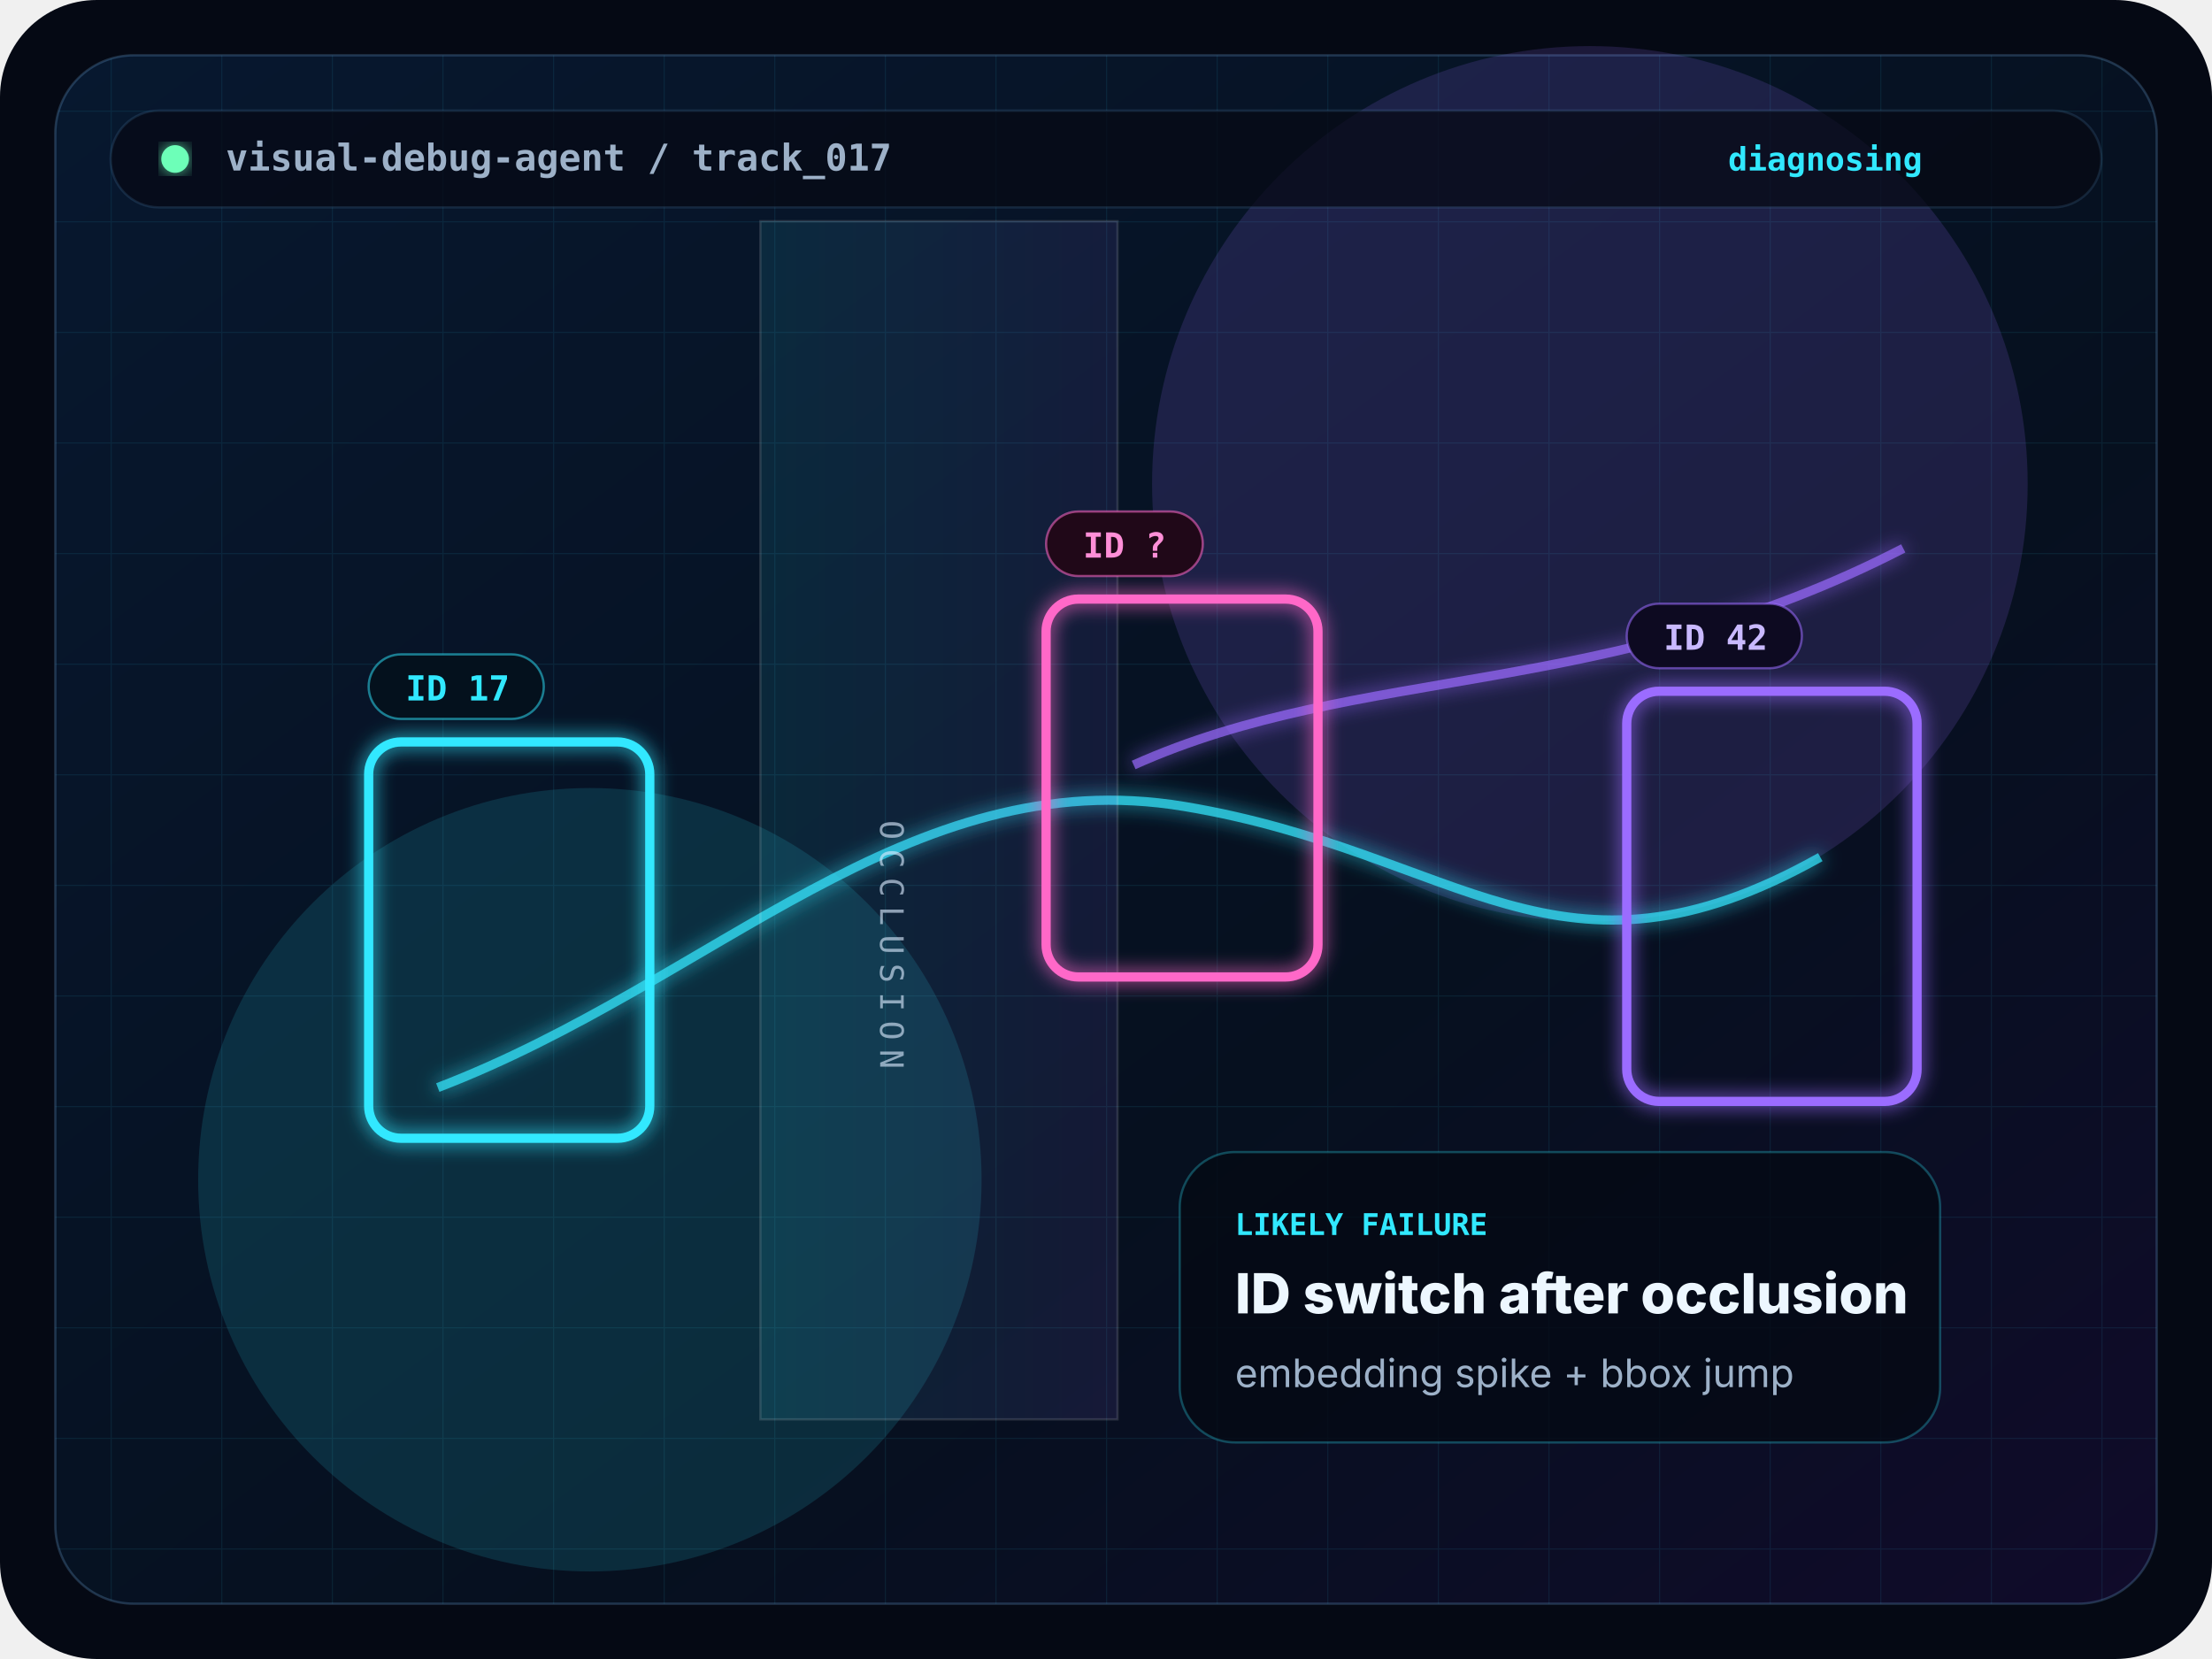
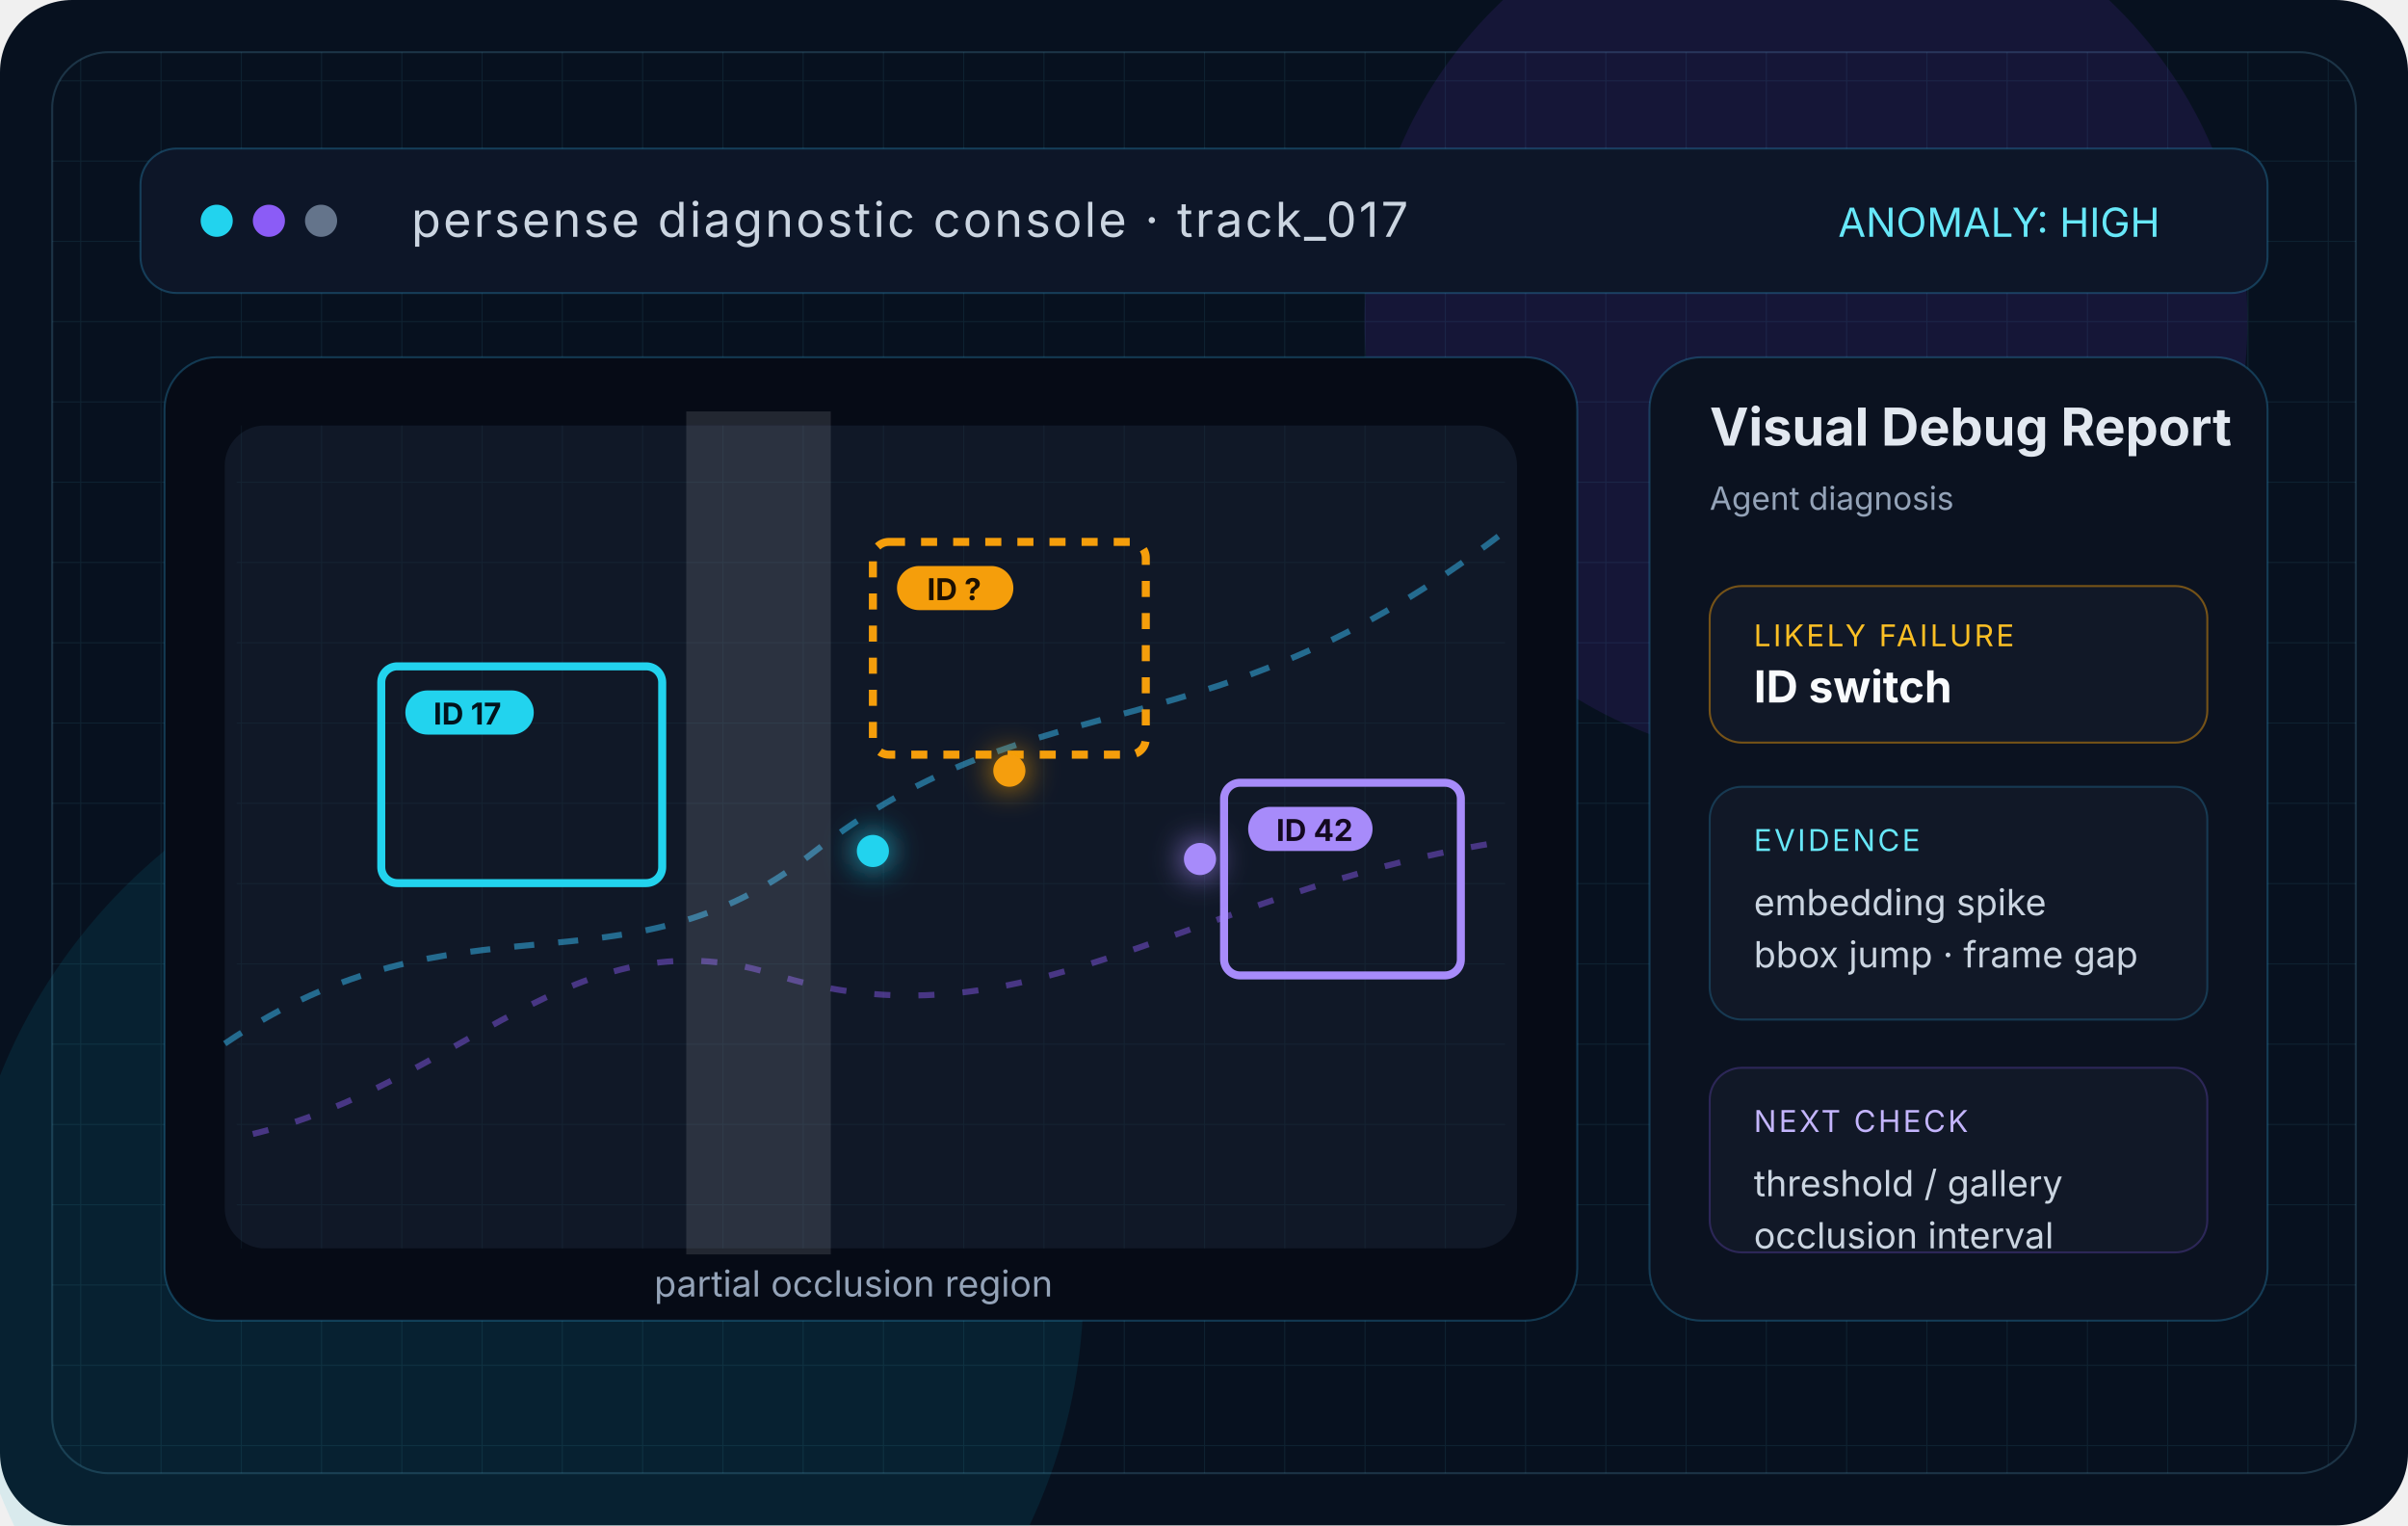
- <svg xmlns="http://www.w3.org/2000/svg" width="960" height="720" viewBox="0 0 960 720" role="img" aria-labelledby="title desc">
+ <svg xmlns="http://www.w3.org/2000/svg" width="1200" height="760" viewBox="0 0 1200 760" fill="none">
  <defs>
-     <linearGradient id="bg" x1="0" x2="1" y1="0" y2="1">
-       <stop stop-color="#07182f" />
-       <stop offset=".62" stop-color="#06101f" />
-       <stop offset="1" stop-color="#100b2a" />
+     <linearGradient id="bg" x1="0" y1="0" x2="1200" y2="760">
+       <stop stop-color="#07111f" />
+       <stop offset="0.55" stop-color="#090b1b" />
+       <stop offset="1" stop-color="#11102a" />
    </linearGradient>
-     <linearGradient id="cyan" x1="0" x2="1">
-       <stop stop-color="#31e8ff" />
-       <stop offset="1" stop-color="#9b6cff" />
+     <linearGradient id="cyan" x1="0" y1="0" x2="1" y2="1">
+       <stop stop-color="#22d3ee" />
+       <stop offset="1" stop-color="#8b5cf6" />
    </linearGradient>
-     <filter id="glow">
-       <feGaussianBlur stdDeviation="4" result="b" />
+     <filter id="glow" x="-50%" y="-50%" width="200%" height="200%">
+       <feGaussianBlur stdDeviation="8" result="b" />
      <feMerge>
        <feMergeNode in="b" />
        <feMergeNode in="SourceGraphic" />
      </feMerge>
    </filter>
-     <pattern id="grid" width="48" height="48" patternUnits="userSpaceOnUse">
-       <path d="M48 0H0v48" fill="none" stroke="#31e8ff" stroke-opacity=".09" />
+     <pattern id="grid" width="40" height="40" patternUnits="userSpaceOnUse">
+       <path d="M40 0H0V40" stroke="#6ee7ff" stroke-opacity=".08" />
    </pattern>
  </defs>
-   <rect width="960" height="720" rx="42" fill="#050914" />
-   <rect x="24" y="24" width="912" height="672" rx="34" fill="url(#bg)" stroke="#7fc6ff" stroke-opacity=".22" />
-   <rect x="24" y="24" width="912" height="672" rx="34" fill="url(#grid)" opacity=".9" />
-   <circle cx="690" cy="210" r="190" fill="#9b6cff" opacity=".16" />
-   <circle cx="256" cy="512" r="170" fill="#31e8ff" opacity=".13" />
-   <rect x="48" y="48" width="864" height="42" rx="21" fill="#050914" opacity=".72" stroke="#7fc6ff" stroke-opacity=".18" />
-   <circle cx="76" cy="69" r="6" fill="#6dffb8" filter="url(#glow)" />
-   <text x="98" y="74" fill="#9db1c8" font-family="ui-monospace, SFMono-Regular, Menlo, monospace" font-size="16" font-weight="700">visual-debug-agent / track_017</text>
-   <text x="750" y="74" fill="#31e8ff" font-family="ui-monospace, SFMono-Regular, Menlo, monospace" font-size="14" font-weight="700">diagnosing</text>
-   <path d="M190 472C310 426 394 330 514 350S676 436 790 372" fill="none" stroke="#31e8ff" stroke-width="4" stroke-opacity=".7" filter="url(#glow)" />
-   <path d="M492 332C590 288 698 304 826 238" fill="none" stroke="#9b6cff" stroke-width="4" stroke-opacity=".68" filter="url(#glow)" />
-   <rect x="330" y="96" width="155" height="520" fill="url(#cyan)" opacity=".1" />
-   <path d="M330 96h155v520H330z" fill="none" stroke="#fff" stroke-opacity=".13" />
-   <text x="382" y="356" transform="rotate(90 382 356)" fill="#dcecff" opacity=".62" font-family="ui-monospace, SFMono-Regular, Menlo, monospace" font-size="14" letter-spacing="4">OCCLUSION</text>
+   <rect width="1200" height="760" rx="36" fill="url(#bg)" />
+   <rect x="26" y="26" width="1148" height="708" rx="28" fill="url(#grid)" stroke="#7dd3fc" stroke-opacity=".18" />
+   <circle cx="900" cy="160" r="220" fill="#7c3aed" opacity=".12" />
+   <circle cx="260" cy="640" r="280" fill="#06b6d4" opacity=".10" />
+   <rect x="70" y="74" width="1060" height="72" rx="18" fill="#0d1628" stroke="#38bdf8" stroke-opacity=".25" />
+   <circle cx="108" cy="110" r="8" fill="#22d3ee" />
+   <circle cx="134" cy="110" r="8" fill="#8b5cf6" />
+   <circle cx="160" cy="110" r="8" fill="#64748b" />
+   <text x="205" y="118" fill="#cbd5e1" font-family="Inter,Arial" font-size="24" letter-spacing=".05em">persense diagnostic console · track_017</text>
+   <text x="916" y="118" fill="#67e8f9" font-family="Inter,Arial" font-size="20">ANOMALY: HIGH</text>
+   <rect x="82" y="178" width="704" height="480" rx="26" fill="#060b16" stroke="#38bdf8" stroke-opacity=".25" />
+   <rect x="112" y="212" width="644" height="410" rx="20" fill="#101827" />
+   <path d="M112 520C230 440 310 500 405 425C520 335 604 380 756 260" stroke="#38bdf8" stroke-width="3" opacity=".5" stroke-dasharray="10 12" />
+   <path d="M126 565C230 540 286 455 384 485C510 525 590 445 745 420" stroke="#8b5cf6" stroke-width="3" opacity=".45" stroke-dasharray="8 14" />
+   <rect x="118" y="212" width="632" height="410" fill="url(#grid)" opacity=".6" />
+   <rect x="190" y="332" width="140" height="108" rx="8" stroke="#22d3ee" stroke-width="4" />
+   <rect x="202" y="344" width="64" height="22" rx="11" fill="#22d3ee" />
+   <text x="216" y="361" fill="#02131c" font-family="Inter,Arial" font-size="15" font-weight="700">ID 17</text>
+   <rect x="435" y="270" width="136" height="106" rx="8" stroke="#f59e0b" stroke-width="4" stroke-dasharray="8 8" />
+   <rect x="447" y="282" width="58" height="22" rx="11" fill="#f59e0b" />
+   <text x="462" y="299" fill="#1c1002" font-family="Inter,Arial" font-size="15" font-weight="700">ID ?</text>
+   <rect x="610" y="390" width="118" height="96" rx="8" stroke="#a78bfa" stroke-width="4" />
+   <rect x="622" y="402" width="62" height="22" rx="11" fill="#a78bfa" />
+   <text x="636" y="419" fill="#13091f" font-family="Inter,Arial" font-size="15" font-weight="700">ID 42</text>
+   <rect x="342" y="205" width="72" height="420" fill="#f8fafc" opacity=".12" />
+   <text x="326" y="646" fill="#94a3b8" font-family="Inter,Arial" font-size="18">partial occlusion region</text>
  <g filter="url(#glow)">
-     <rect x="160" y="322" width="122" height="172" rx="14" fill="none" stroke="#31e8ff" stroke-width="4" />
-     <rect x="454" y="260" width="118" height="164" rx="14" fill="none" stroke="#ff68c8" stroke-width="4" />
-     <rect x="706" y="300" width="126" height="178" rx="14" fill="none" stroke="#9b6cff" stroke-width="4" />
+     <circle cx="435" cy="424" r="8" fill="#22d3ee" />
+     <circle cx="503" cy="384" r="8" fill="#f59e0b" />
+     <circle cx="598" cy="428" r="8" fill="#a78bfa" />
  </g>
-   <g font-family="ui-monospace, SFMono-Regular, Menlo, monospace" font-weight="800" font-size="15">
-     <rect x="160" y="284" width="76" height="28" rx="14" fill="#04111d" stroke="#31e8ff" stroke-opacity=".5" />
-     <text x="176" y="304" fill="#31e8ff">ID 17</text>
-     <rect x="454" y="222" width="68" height="28" rx="14" fill="#200818" stroke="#ff68c8" stroke-opacity=".55" />
-     <text x="470" y="242" fill="#ff8ed7">ID ?</text>
-     <rect x="706" y="262" width="76" height="28" rx="14" fill="#0d0a21" stroke="#9b6cff" stroke-opacity=".55" />
-     <text x="722" y="282" fill="#c9b9ff">ID 42</text>
-   </g>
-   <g transform="translate(512 500)">
-     <rect width="330" height="126" rx="24" fill="#050914" fill-opacity=".78" stroke="#31e8ff" stroke-opacity=".28" />
-     <text x="24" y="36" fill="#31e8ff" font-family="ui-monospace, SFMono-Regular, Menlo, monospace" font-size="13" font-weight="800">LIKELY FAILURE</text>
-     <text x="24" y="70" fill="#edf7ff" font-family="Inter, system-ui, sans-serif" font-size="24" font-weight="800">ID switch after occlusion</text>
-     <text x="24" y="102" fill="#9db1c8" font-family="Inter, system-ui, sans-serif" font-size="17">embedding spike + bbox jump</text>
-   </g>
+   <rect x="822" y="178" width="308" height="480" rx="26" fill="#0b1220" stroke="#38bdf8" stroke-opacity=".25" />
+   <text x="852" y="222" fill="#e2e8f0" font-family="Inter,Arial" font-size="26" font-weight="700">Visual Debug Report</text>
+   <text x="852" y="254" fill="#94a3b8" font-family="Inter,Arial" font-size="16">Agent diagnosis</text>
+   <rect x="852" y="292" width="248" height="78" rx="16" fill="#111827" stroke="#f59e0b" stroke-opacity=".45" />
+   <text x="874" y="322" fill="#fbbf24" font-family="Inter,Arial" font-size="15" letter-spacing=".08em">LIKELY FAILURE</text>
+   <text x="874" y="350" fill="#f8fafc" font-family="Inter,Arial" font-size="22" font-weight="700">ID switch</text>
+   <rect x="852" y="392" width="248" height="116" rx="16" fill="#111827" stroke="#38bdf8" stroke-opacity=".22" />
+   <text x="874" y="424" fill="#67e8f9" font-family="Inter,Arial" font-size="15" letter-spacing=".08em">EVIDENCE</text>
+   <text x="874" y="456" fill="#cbd5e1" font-family="Inter,Arial" font-size="18">embedding spike</text>
+   <text x="874" y="482" fill="#cbd5e1" font-family="Inter,Arial" font-size="18">bbox jump · frame gap</text>
+   <rect x="852" y="532" width="248" height="92" rx="16" fill="#111827" stroke="#8b5cf6" stroke-opacity=".25" />
+   <text x="874" y="564" fill="#c4b5fd" font-family="Inter,Arial" font-size="15" letter-spacing=".08em">NEXT CHECK</text>
+   <text x="874" y="596" fill="#cbd5e1" font-family="Inter,Arial" font-size="18">threshold / gallery</text>
+   <text x="874" y="622" fill="#cbd5e1" font-family="Inter,Arial" font-size="18">occlusion interval</text>
</svg>
